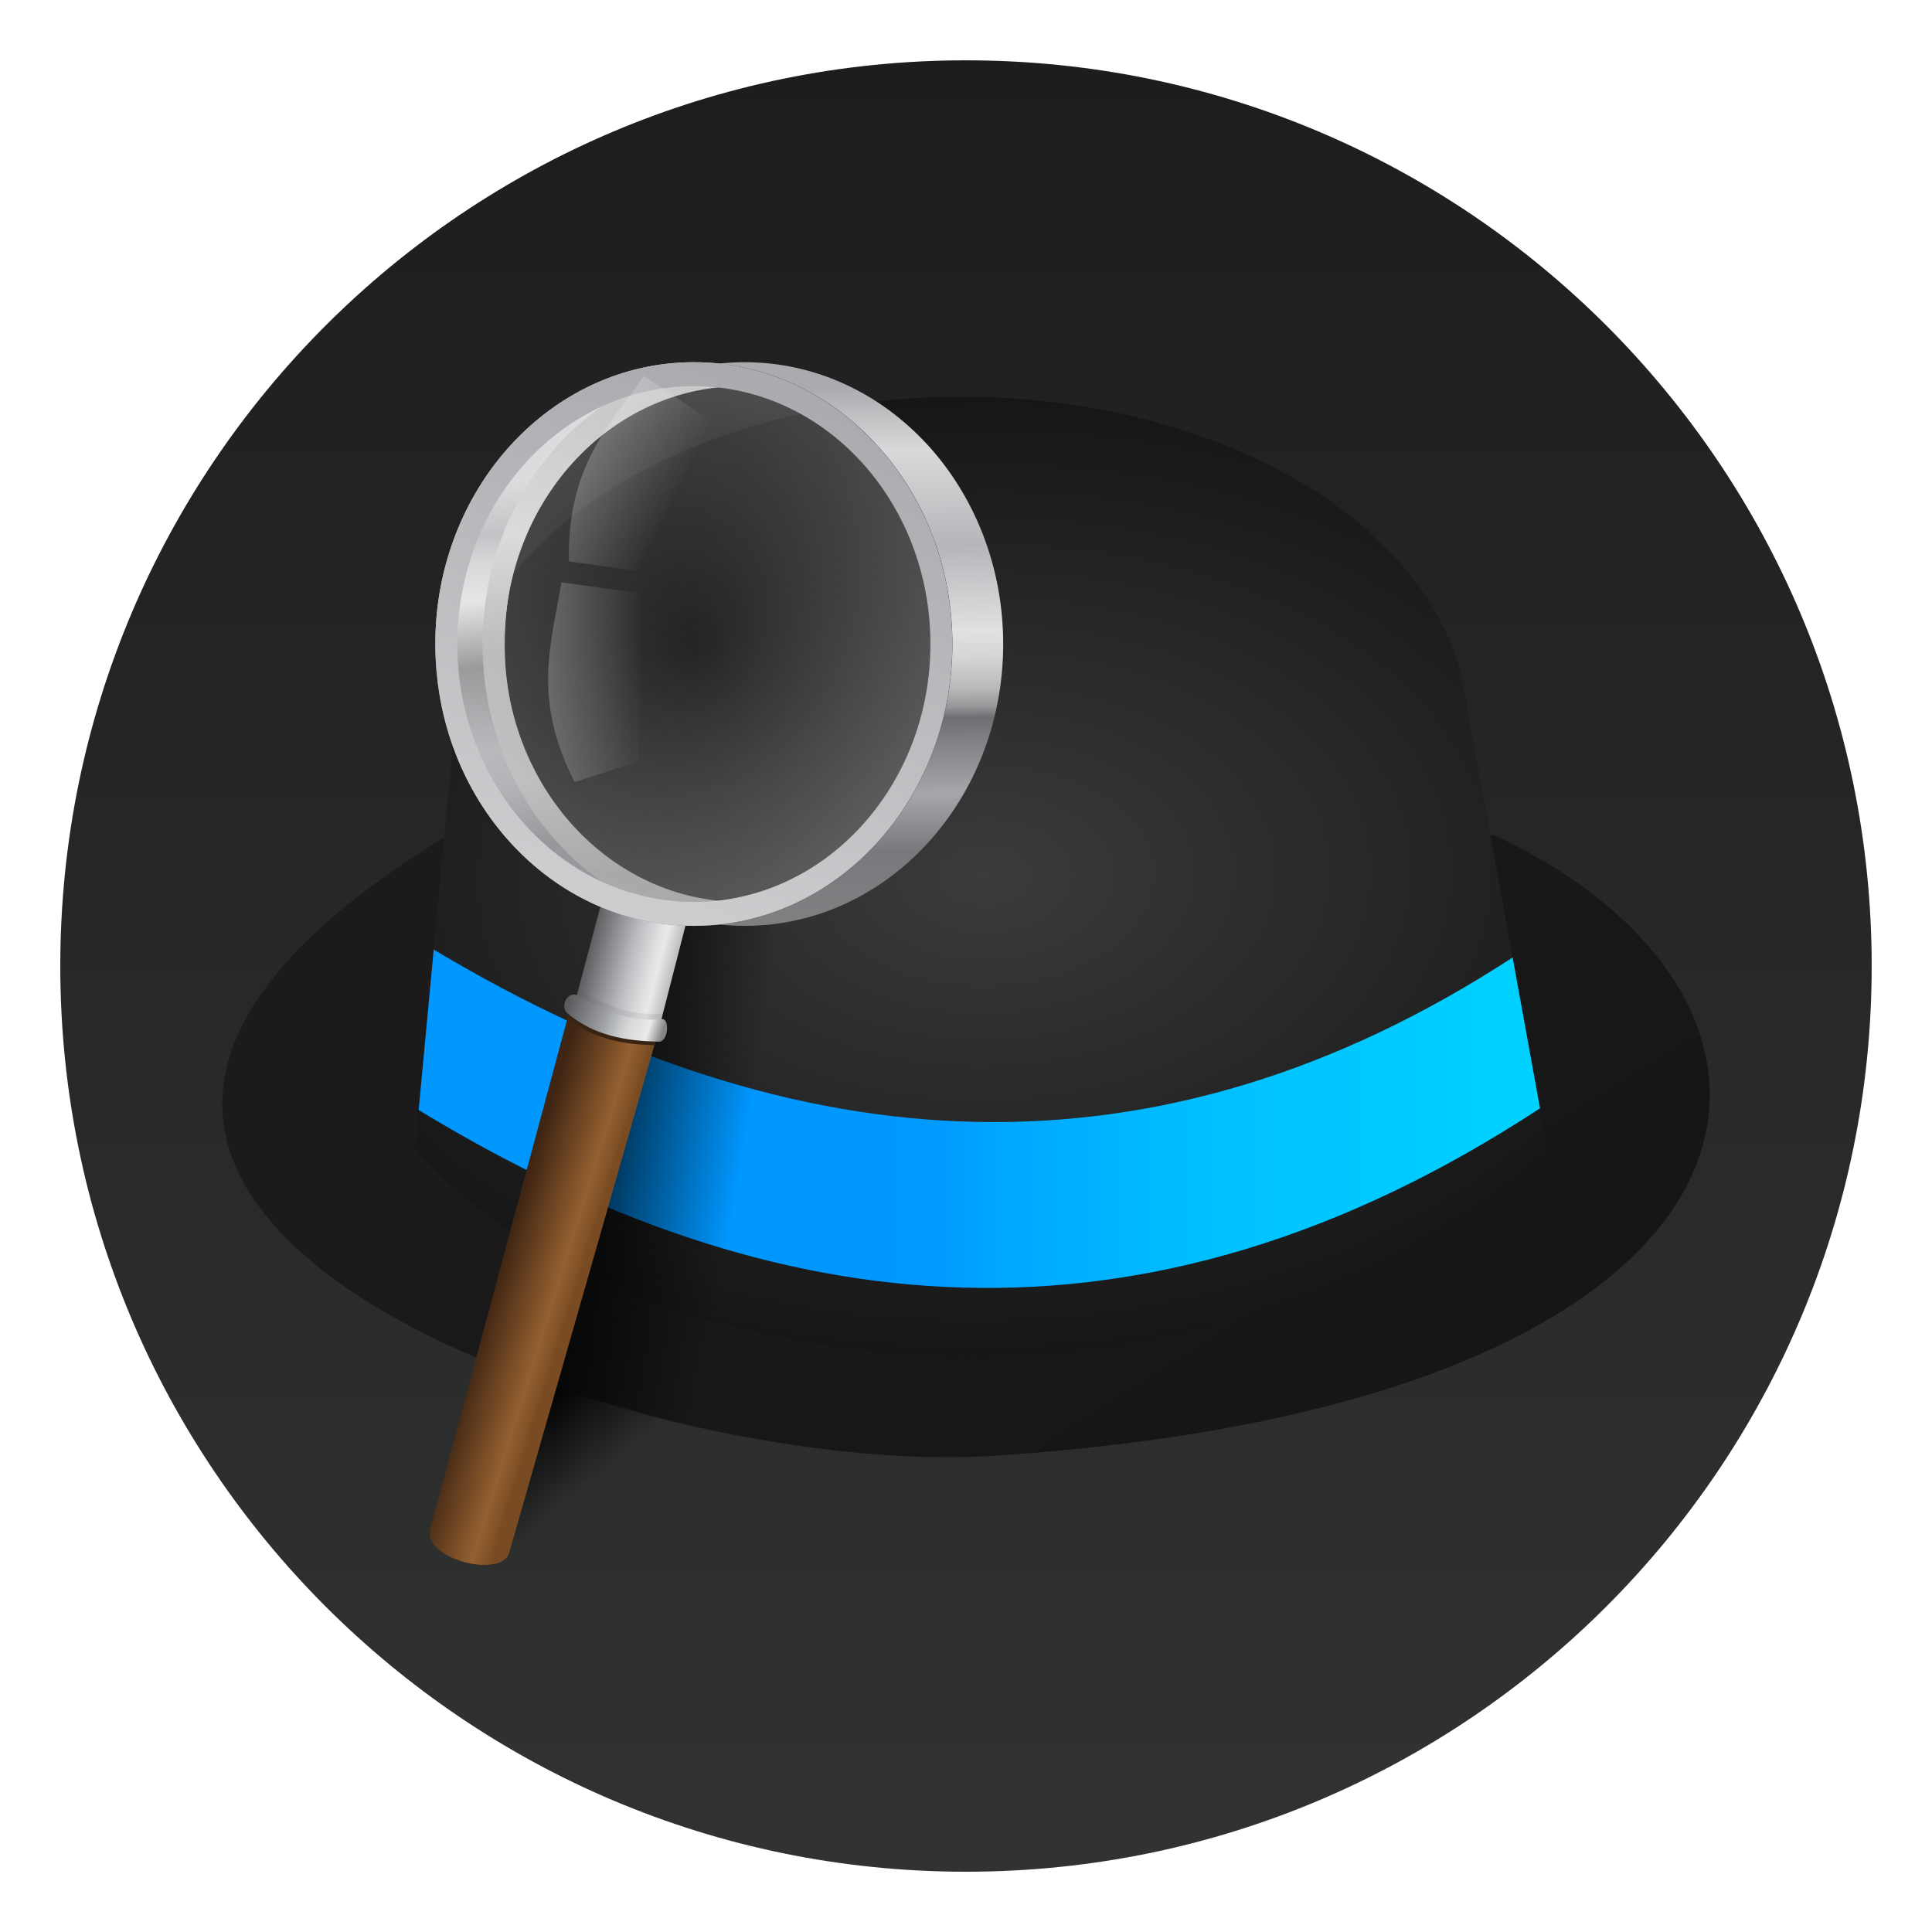
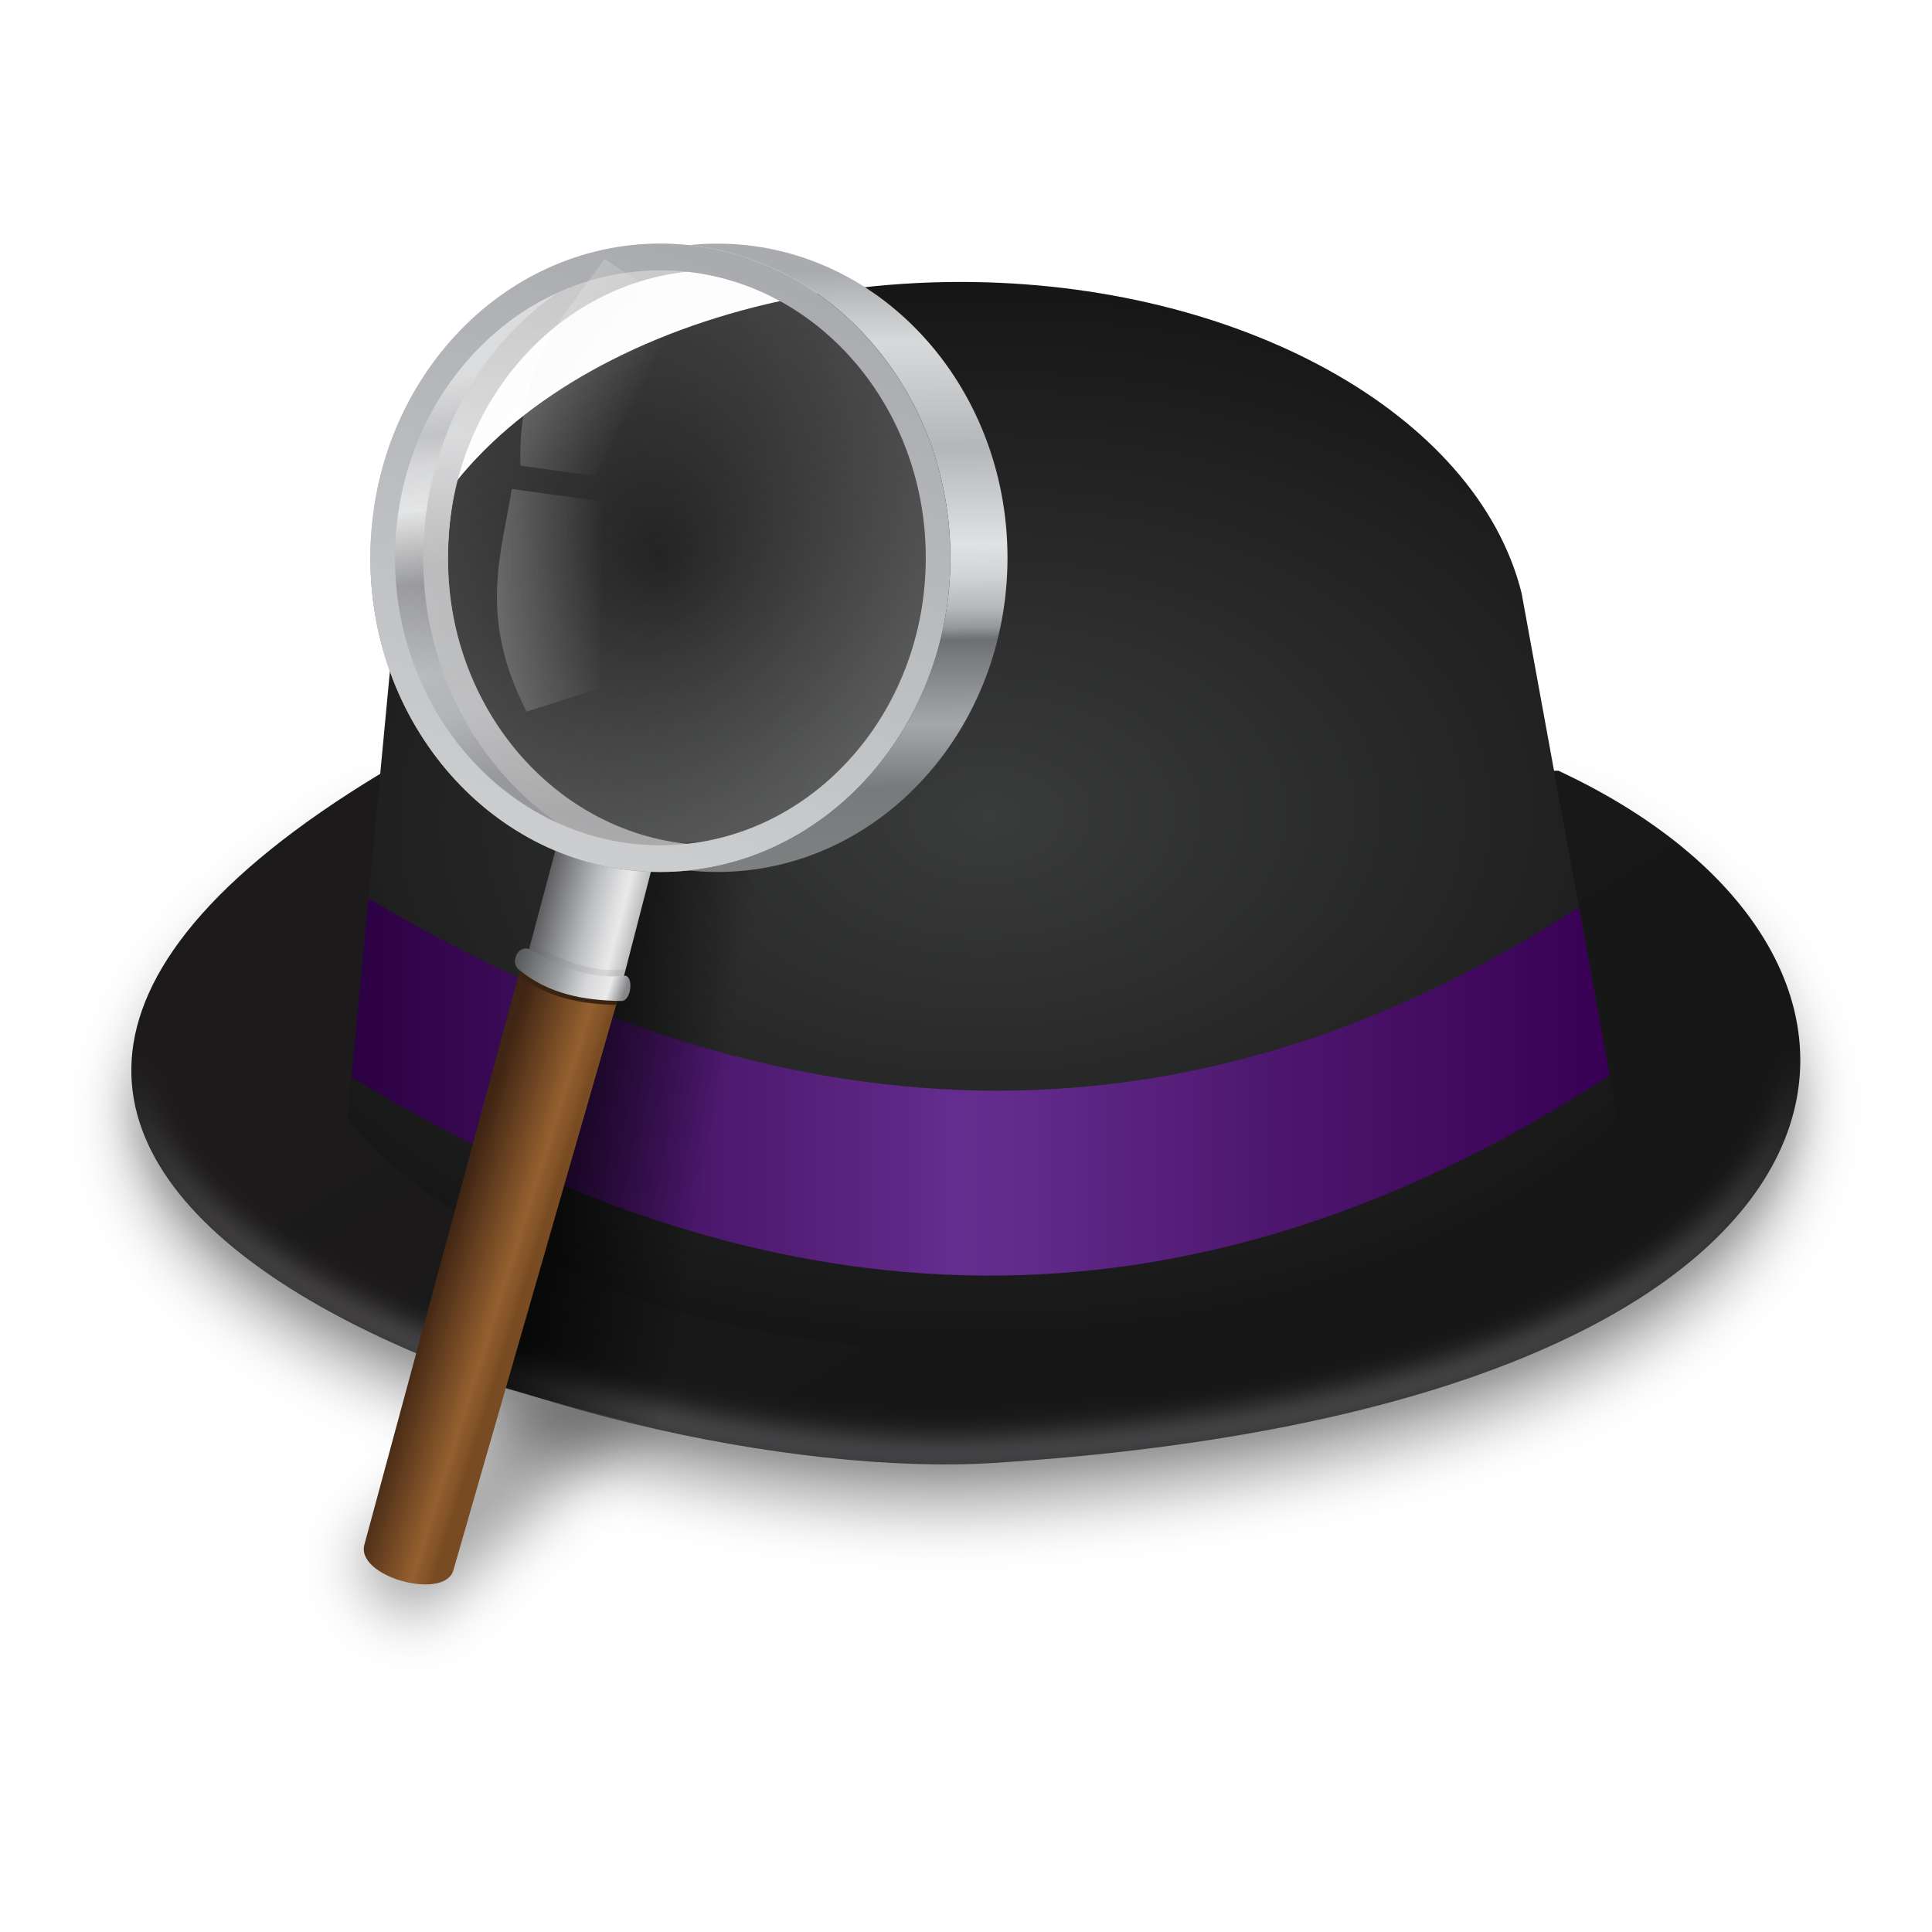
<svg xmlns="http://www.w3.org/2000/svg" xmlns:xlink="http://www.w3.org/1999/xlink" width="64" height="64" version="1.1" viewBox="0 0 16.933 16.933">
  <defs>
-     <linearGradient id="b-5" x1="9.26" x2="9.26" y1="-.262" y2="15.612" gradientTransform="matrix(1 0 0 1 -1.7482 .92395)" gradientUnits="userSpaceOnUse">
-       <stop stop-color="#1c1d1d" offset="0" />
-       <stop stop-color="#313232" offset="1" />
+     <linearGradient id="a-2">
+       <stop stop-color="#f5f5f5" offset="0" />
+       <stop stop-color="#f5f5f5" stop-opacity="0" offset="1" />
    </linearGradient>
-     <linearGradient id="linearGradient1114" x1="735.56" x2="753.73" y1="292.71" y2="313.59" gradientTransform="matrix(.031319 0 0 .031319 -19.319 3.247)" gradientUnits="userSpaceOnUse" xlink:href="#linearGradient1122" />
-     <linearGradient id="linearGradient1122">
+     <filter id="r" x="-.141" y="-.147" width="1.282" height="1.295" color-interpolation-filters="sRGB">
+       <feGaussianBlur stdDeviation="0.855" />
+     </filter>
+     <filter id="s" x="-.043" y="-.102" width="1.085" height="1.204" color-interpolation-filters="sRGB">
+       <feGaussianBlur stdDeviation="7.39" />
+     </filter>
+     <linearGradient id="k" x1="-243.09" x2="-142.77" y1="169.1" y2="329.44" gradientTransform="matrix(.11531 0 0 .11457 56.525 7.7287)" gradientUnits="userSpaceOnUse">
+       <stop stop-color="#1c1a1a" offset="0" />
+       <stop stop-color="#161616" offset="1" />
+     </linearGradient>
+     <filter id="t" x="-.023" y="-.09" width="1.045" height="1.181" color-interpolation-filters="sRGB">
+       <feGaussianBlur stdDeviation="3.908" />
+     </filter>
+     <radialGradient id="d" cx="595.34" cy="157.46" r="158.46" gradientTransform="matrix(1.2984 -.024209 .015795 .84707 -957.55 -289.28)" gradientUnits="userSpaceOnUse">
+       <stop stop-color="#3a3b3b" offset="0" />
+       <stop stop-color="#161616" offset="1" />
+     </radialGradient>
+     <linearGradient id="j" x1="469.31" x2="783.11" y1="221.35" y2="221.35" gradientTransform="translate(-809.9,-323.66)" gradientUnits="userSpaceOnUse">
+       <stop stop-color="#2c0043" offset="0" />
+       <stop stop-color="#511c74" offset=".327" />
+       <stop stop-color="#5c2582" offset=".418" />
+       <stop stop-color="#642c8e" offset=".475" />
+       <stop stop-color="#632b8c" offset=".52" />
+       <stop stop-color="#4f1870" offset=".719" />
+       <stop stop-color="#380054" offset="1" />
+     </linearGradient>
+     <linearGradient id="m" x1="737.74" x2="793.11" y1="222.01" y2="231.5" gradientTransform="matrix(.11531 0 0 .11457 -66.788 10.805)" gradientUnits="userSpaceOnUse">
      <stop offset="0" />
      <stop stop-opacity="0" offset="1" />
    </linearGradient>
-     <linearGradient id="linearGradient841" x1="-243.09" x2="-142.77" y1="169.1" y2="329.44" gradientTransform="matrix(.031319 0 0 .031319 14.174 2.4062)" gradientUnits="userSpaceOnUse">
-       <stop stop-color="#1c1a1a" offset="0" />
-       <stop stop-color="#161616" offset="1" />
-     </linearGradient>
-     <radialGradient id="radialGradient866" cx="595.34" cy="157.46" r="158.46" gradientTransform="matrix(.040664 -.0007582 .00049468 .026529 -16.608 4.0826)" gradientUnits="userSpaceOnUse">
-       <stop stop-color="#3a3b3b" offset="0" />
-       <stop stop-color="#161616" offset="1" />
-     </radialGradient>
-     <linearGradient id="linearGradient882" x1="469.31" x2="783.11" y1="221.35" y2="221.35" gradientTransform="matrix(.031319 0 0 .031319 -11.984 3.0058)" gradientUnits="userSpaceOnUse">
-       <stop stop-color="#0098ff" offset="0" />
-       <stop stop-color="#0097ff" offset=".327" />
-       <stop stop-color="#0098ff" offset=".418" />
-       <stop stop-color="#009cff" offset=".475" />
-       <stop stop-color="#00a8ff" offset=".52" />
-       <stop stop-color="#00c1ff" offset=".719" />
-       <stop stop-color="#00d2ff" offset="1" />
-     </linearGradient>
-     <linearGradient id="linearGradient1124" x1="737.74" x2="793.11" y1="222.01" y2="231.5" gradientTransform="matrix(.031319 0 0 .031319 -19.319 3.247)" gradientUnits="userSpaceOnUse" xlink:href="#linearGradient1122" />
-     <linearGradient id="linearGradient825" x1="122.15" x2="143.37" y1="269.03" y2="275.62" gradientTransform="matrix(.031319 0 0 .031319 -.40408 2.8187)" gradientUnits="userSpaceOnUse">
+     <linearGradient id="l" x1="122.15" x2="143.37" y1="269.03" y2="275.62" gradientTransform="matrix(.11531 0 0 .11457 2.851 9.2379)" gradientUnits="userSpaceOnUse">
      <stop stop-color="#3f2513" offset="0" />
      <stop stop-color="#95602f" offset=".769" />
      <stop stop-color="#8a582b" offset=".847" />
      <stop stop-color="#835327" offset=".93" />
      <stop stop-color="#784b22" offset="1" />
    </linearGradient>
-     <linearGradient id="linearGradient908" x1="148.26" x2="172.83" y1="179.26" y2="185.6" gradientTransform="matrix(.031319 0 0 .031319 -.46947 2.8947)" gradientUnits="userSpaceOnUse">
+     <linearGradient id="i" x1="148.26" x2="172.83" y1="179.26" y2="185.6" gradientTransform="matrix(.11531 0 0 .11457 2.6102 9.5159)" gradientUnits="userSpaceOnUse">
      <stop stop-color="#5a5a5d" offset="0" />
      <stop stop-color="#bbbdc0" offset=".5" />
      <stop stop-color="#e0e0e1" offset=".73" />
      <stop stop-color="#e9e9ea" offset=".812" />
      <stop stop-color="#b9babb" offset="1" />
    </linearGradient>
-     <linearGradient id="linearGradient922" x1="141.36" x2="167.9" y1="194.37" y2="203.04" gradientTransform="matrix(.031319 0 0 .031319 -.40408 2.8187)" gradientUnits="userSpaceOnUse">
+     <linearGradient id="h" x1="141.36" x2="167.9" y1="194.37" y2="203.04" gradientTransform="matrix(.030508 0 0 .030313 18.7 2.4491)" gradientUnits="userSpaceOnUse">
      <stop stop-color="#5a5b5d" offset="0" />
      <stop stop-color="#9d9fa2" offset=".4" />
      <stop stop-color="#babdbf" offset=".528" />
      <stop stop-color="#d7d7d9" offset=".651" />
      <stop stop-color="#eaeaeb" offset=".855" />
      <stop stop-color="#858688" offset="1" />
    </linearGradient>
-     <linearGradient id="linearGradient1028" x1="379.28" x2="380.7" y1="13.331" y2="159.4" gradientTransform="matrix(.031319 0 0 .031319 -4.6711 3.0971)" gradientUnits="userSpaceOnUse">
+     <linearGradient id="p" x1="379.28" x2="380.7" y1="13.331" y2="159.4" gradientUnits="userSpaceOnUse">
      <stop stop-color="#a9abae" offset="0" />
      <stop stop-color="#d8d9da" offset=".122" />
      <stop stop-color="#b4b6b9" offset=".306" />
      <stop stop-color="#e0e1e2" offset=".47" />
      <stop stop-color="#d4d5d6" offset=".521" />
      <stop stop-color="#b8b9bb" offset=".58" />
      <stop stop-color="#969799" offset=".615" />
      <stop stop-color="#6d6e71" offset=".636" />
      <stop stop-color="#797a7d" offset=".663" />
      <stop stop-color="#a5a7aa" offset=".781" />
      <stop stop-color="#78797c" offset=".89" />
      <stop stop-color="#7e7f81" offset="1" />
    </linearGradient>
-     <linearGradient id="linearGradient981" x1="277.8" x2="287.12" y1="41.203" y2="142.25" gradientTransform="matrix(.031319 0 0 .031319 -4.7762 3.0271)" gradientUnits="userSpaceOnUse">
+     <linearGradient id="f" x1="277.8" x2="287.12" y1="41.203" y2="142.25" gradientTransform="translate(-3.3554,-2.2368)" gradientUnits="userSpaceOnUse">
      <stop stop-color="#d5d6d7" offset="0" />
      <stop stop-color="#b6b7ba" offset=".142" />
      <stop stop-color="#cfd0d2" offset=".212" />
      <stop stop-color="#e0e1e2" offset=".32" />
      <stop stop-color="#848587" offset=".503" />
      <stop stop-color="#a9abae" offset=".729" />
      <stop stop-color="#a2a4a7" offset=".839" />
      <stop stop-color="#808184" offset="1" />
    </linearGradient>
-     <linearGradient id="linearGradient1005-1" x1="312.75" x2="313.38" y1="149.48" y2="20.282" gradientTransform="matrix(.031319 0 0 .031319 -4.6711 3.0971)" gradientUnits="userSpaceOnUse">
+     <linearGradient id="q" x1="312.75" x2="313.38" y1="149.48" y2="20.282" gradientUnits="userSpaceOnUse">
      <stop stop-color="#979799" offset="0" />
      <stop stop-color="#b2b3b5" offset=".196" />
      <stop stop-color="#b0b0b2" offset=".481" />
      <stop stop-color="#d4d5d6" offset=".73" />
      <stop stop-color="#bfbfc0" offset="1" />
    </linearGradient>
-     <linearGradient id="linearGradient964" x1="326.27" x2="277.42" y1="11.746" y2="152.32" gradientTransform="matrix(.031319 0 0 .031319 -4.6711 3.0971)" gradientUnits="userSpaceOnUse">
+     <linearGradient id="g" x1="326.27" x2="277.42" y1="11.746" y2="152.32" gradientUnits="userSpaceOnUse">
      <stop stop-color="#a9abae" offset="0" />
      <stop stop-color="#cccdcf" offset="1" />
    </linearGradient>
-     <radialGradient id="radialGradient1065" cx="312.85" cy="85.576" r="72.339" gradientTransform="matrix(.031319 0 0 .034144 -4.6711 2.8553)" gradientUnits="userSpaceOnUse">
+     <radialGradient id="e" cx="312.85" cy="85.576" r="72.339" gradientTransform="matrix(1,0,0,1.0902,0,-7.7206)" gradientUnits="userSpaceOnUse">
      <stop stop-color="#fff" stop-opacity="0" offset="0" />
      <stop stop-color="#f5f5f5" stop-opacity=".221" offset="1" />
    </radialGradient>
-     <linearGradient id="linearGradient1075" x1="82.276" x2="109.67" y1="95.738" y2="95.738" gradientTransform="matrix(.031319 0 0 .031319 1.2578 3.1136)" gradientUnits="userSpaceOnUse" xlink:href="#a-2" />
-     <linearGradient id="a-2">
-       <stop stop-color="#f5f5f5" offset="0" />
-       <stop stop-color="#f5f5f5" stop-opacity="0" offset="1" />
-     </linearGradient>
-     <linearGradient id="linearGradient1079" x1="82.276" x2="109.67" y1="95.738" y2="95.738" gradientTransform="matrix(.028194 .013636 -.013636 .028194 3.1766 .33702)" gradientUnits="userSpaceOnUse" xlink:href="#a-2" />
+     <linearGradient id="o" x1="82.276" x2="109.67" y1="95.738" y2="95.738" gradientTransform="translate(189.31 .52733)" gradientUnits="userSpaceOnUse" xlink:href="#a-2" />
+     <linearGradient id="n" x1="82.276" x2="109.67" y1="95.738" y2="95.738" gradientTransform="rotate(25.811,317.6,502.73)" gradientUnits="userSpaceOnUse" xlink:href="#a-2" />
  </defs>
-   <g transform="translate(.95439 -.13229)">
-     <circle cx="7.512" cy="8.599" r="7.938" fill="url(#b-5)" stroke-width=".963" style="paint-order:stroke markers fill" />
-     <path d="m3.477 13.337 1.074-1.285" fill="none" stroke="url(#linearGradient1114)" stroke-linecap="round" stroke-width="1.096" />
-     <g stroke-width=".031">
-       <path d="m2.939 7.474 9.202-0.023c3.199 1.5 2.717 4.988-4.414 5.442-3.093 0.197-10.135-2.165-4.788-5.419z" fill="url(#linearGradient841)" />
-       <path d="m7.471 3.609c-2.427 0.001-4.403 1.28-4.439 2.872l-0.35 3.726c2.065 2.276 7.123 2.524 9.926 0l-0.753-4.152c-0.35-1.41-2.206-2.445-4.383-2.446z" fill="url(#radialGradient866)" />
-       <path d="m2.847 8.455-0.132 1.406c3.104 1.89 6.348 2.266 9.828-0.015l-0.24-1.322c-3.111 2.027-6.268 1.839-9.456-0.069z" fill="url(#linearGradient882)" />
-       <path d="m4.662 8.061 1.387-0.099-0.941 4.657c-0.663-0.151-1.044-0.274-1.503-0.405z" fill="url(#linearGradient1124)" />
-       <path d="m2.816 13.531c-0.078 0.256 0.619 0.446 0.693 0.21l1.287-4.5-0.758-0.254z" fill="url(#linearGradient825)" />
-       <path d="m4.092 8.889 0.215-0.809 0.759 0.117-0.231 0.899-0.435 0.053z" fill="url(#linearGradient908)" />
-       <path d="m4.114 8.806-0.022 0.083 0.308 0.259 0.435-0.053 0.021-0.081c-0.272 0.028-0.51-0.073-0.739-0.207-0.001-6.086e-4 -0.002-8.202e-4 -0.003-0.001z" fill="#5a5b5d" fill-opacity=".122" />
-       <path d="m4.038 8.987-0.019 0.071c0.224 0.18 0.487 0.228 0.762 0.235l0.015-0.052z" fill="#392412" />
-       <path d="m4.107 8.857c-0.086-0.046-0.162 0.102-0.083 0.161 0.232 0.191 0.506 0.238 0.793 0.244 0.082 0.009 0.103-0.197 0.033-0.198-0.274 0.029-0.513-0.072-0.743-0.206z" fill="url(#linearGradient922)" />
-       <path d="m5.573 3.307c-0.075-8e-7 -0.15 0.004-0.223 0.012 1.147 0.122 2.043 1.176 2.043 2.458 1.22e-5 1.282-0.896 2.336-2.043 2.458 0.073 0.008 0.148 0.012 0.223 0.012 1.251-1.98e-5 2.265-1.106 2.265-2.47 1.32e-5 -1.364-1.014-2.47-2.265-2.47z" fill="url(#linearGradient1028)" />
-       <path d="m5.127 3.307c-1.251-1.61e-5 -2.266 1.106-2.266 2.47-1.32e-5 1.364 1.014 2.47 2.266 2.47 0.103-1.9e-6 0.204-0.008 0.304-0.022-1.108-0.162-1.962-1.196-1.962-2.448-1.25e-5 -1.252 0.854-2.286 1.962-2.448-0.099-0.015-0.201-0.022-0.304-0.022z" fill="url(#linearGradient981)" />
-       <path d="m5.54 8.037c-1.145 2.01e-5 -2.073-1.012-2.073-2.26 9.5e-6 -1.248 0.928-2.26 2.073-2.26l-0.371-0.177c-1.075 0.193-1.894 1.211-1.894 2.437-1.19e-5 1.24 0.837 2.266 1.929 2.443" fill="url(#linearGradient1005-1)" />
-       <path d="m5.127 3.307a2.266 2.47 0 0 0-2.266 2.47 2.266 2.47 0 0 0 2.266 2.47 2.266 2.47 0 0 0 2.265-2.47 2.266 2.47 0 0 0-2.265-2.47zm0 0.21a2.073 2.26 0 0 1 2.073 2.26 2.073 2.26 0 0 1-2.073 2.26 2.073 2.26 0 0 1-2.073-2.26 2.073 2.26 0 0 1 2.073-2.26z" fill="url(#linearGradient964)" />
-       <path d="m5.127 3.307a2.266 2.47 0 0 1 0.158 0.006c-0.052-0.004-0.105-0.006-0.158-0.006zm0 0c-0.474-6.1e-6 -0.914 0.159-1.278 0.43a2.266 2.47 0 0 1 1.278-0.43zm0.161 0.006a2.266 2.47 0 0 1 0.219 0.029c-0.072-0.013-0.145-0.023-0.219-0.029zm0.229 0.031a2.266 2.47 0 0 1 0.215 0.053c-0.07-0.021-0.142-0.039-0.215-0.053zm0.217 0.053a2.266 2.47 0 0 1 0.213 0.077c-0.069-0.029-0.141-0.055-0.213-0.077zm0.215 0.078a2.266 2.47 0 0 1 0.202 0.099c-0.066-0.036-0.133-0.069-0.202-0.099zm-0.822 0.042a2.073 2.26 0 0 0-2.073 2.26 2.073 2.26 0 0 0 2.073 2.26 2.073 2.26 0 0 0 2.073-2.26 2.073 2.26 0 0 0-2.073-2.26zm1.031 0.061a2.266 2.47 0 0 1 0.186 0.116c-0.06-0.042-0.122-0.081-0.186-0.116zm0.199 0.125a2.266 2.47 0 0 1 0.168 0.131c-0.054-0.046-0.11-0.09-0.168-0.131zm-2.513 0.038c-0.06 0.045-0.117 0.092-0.172 0.143a2.266 2.47 0 0 1 0.172-0.143zm2.699 0.108a2.266 2.47 0 0 1 0.152 0.146c-0.049-0.051-0.099-0.1-0.152-0.146zm-2.883 0.046c-0.053 0.049-0.103 0.1-0.151 0.154a2.266 2.47 0 0 1 0.151-0.154zm3.052 0.117a2.266 2.47 0 0 1 0.141 0.164c-0.045-0.057-0.091-0.112-0.141-0.164zm-3.219 0.055c-0.047 0.053-0.091 0.108-0.134 0.166a2.266 2.47 0 0 1 0.134-0.166zm3.371 0.124a2.266 2.47 0 0 1 0.131 0.188c-0.041-0.065-0.085-0.128-0.131-0.188zm-3.518 0.061c-0.043 0.059-0.083 0.12-0.12 0.183a2.266 2.47 0 0 1 0.12-0.183zm3.652 0.131a2.266 2.47 0 0 1 0.395 1.393c5e-6 -0.517-0.146-0.997-0.395-1.393zm0.395 1.393a2.266 2.47 0 0 1-0.005 0.159c0.003-0.053 0.005-0.106 0.005-0.159zm-4.176-1.327c-0.039 0.066-0.075 0.134-0.107 0.204a2.266 2.47 0 0 1 0.107-0.204zm-0.11 0.21c-0.034 0.072-0.064 0.146-0.091 0.221a2.266 2.47 0 0 1 0.091-0.221zm-0.092 0.224c-0.027 0.076-0.051 0.153-0.071 0.232a2.266 2.47 0 0 1 0.071-0.232zm-0.071 0.234c-0.019 0.076-0.035 0.153-0.048 0.232a2.266 2.47 0 0 1 0.048-0.232zm-0.05 0.246c-0.011 0.074-0.02 0.149-0.025 0.225a2.266 2.47 0 0 1 0.025-0.225zm-0.027 0.254c-0.003 0.053-0.005 0.106-0.005 0.159a2.266 2.47 0 0 1 0.005-0.159zm-0.005 0.159c-5.1e-6 0.517 0.146 0.996 0.395 1.393a2.266 2.47 0 0 1-0.395-1.393zm4.524 0.188a2.266 2.47 0 0 1-0.025 0.226c0.012-0.074 0.02-0.15 0.025-0.226zm-0.027 0.238a2.266 2.47 0 0 1-0.048 0.232c0.019-0.076 0.035-0.153 0.048-0.232zm-0.049 0.237a2.266 2.47 0 0 1-0.071 0.231c0.027-0.075 0.05-0.152 0.071-0.231zm-0.071 0.232a2.266 2.47 0 0 1-0.091 0.222c0.034-0.072 0.064-0.146 0.091-0.222zm-0.094 0.228a2.266 2.47 0 0 1-0.107 0.203c0.038-0.066 0.074-0.133 0.107-0.203zm-0.115 0.218a2.266 2.47 0 0 1-0.121 0.184c0.043-0.059 0.083-0.12 0.121-0.184zm-3.769 0.057c0.041 0.065 0.084 0.127 0.131 0.187a2.266 2.47 0 0 1-0.131-0.187zm3.635 0.144a2.266 2.47 0 0 1-0.134 0.167c0.047-0.053 0.092-0.109 0.134-0.167zm-3.494 0.057c0.045 0.057 0.091 0.112 0.14 0.164a2.266 2.47 0 0 1-0.14-0.164zm3.344 0.128a2.266 2.47 0 0 1-0.151 0.153c0.052-0.049 0.103-0.1 0.151-0.153zm-3.186 0.054c0.049 0.051 0.099 0.1 0.152 0.146a2.266 2.47 0 0 1-0.152-0.146zm3.022 0.111a2.266 2.47 0 0 1-0.173 0.143c0.06-0.045 0.118-0.093 0.173-0.143zm-2.853 0.049c0.054 0.046 0.11 0.09 0.168 0.131a2.266 2.47 0 0 1-0.168-0.131zm2.677 0.097a2.266 2.47 0 0 1-1.278 0.431c0.474-8e-6 0.914-0.159 1.278-0.431zm-1.278 0.431a2.266 2.47 0 0 1-0.158-0.006c0.052 0.004 0.105 0.006 0.158 0.006zm-1.217-0.387c0.06 0.042 0.122 0.081 0.186 0.116a2.266 2.47 0 0 1-0.186-0.116zm0.193 0.12c0.065 0.036 0.133 0.069 0.202 0.098a2.266 2.47 0 0 1-0.202-0.098zm0.204 0.1c0.069 0.029 0.14 0.055 0.213 0.077a2.266 2.47 0 0 1-0.213-0.077zm0.215 0.078c0.07 0.021 0.142 0.039 0.215 0.052a2.266 2.47 0 0 1-0.215-0.052zm0.225 0.055c0.072 0.013 0.145 0.023 0.219 0.029a2.266 2.47 0 0 1-0.219-0.029z" fill="url(#radialGradient1065)" />
-       <path d="m4.644 6.805-0.562 0.182c-0.377-0.737-0.202-1.224-0.116-1.751l0.71 0.099z" fill="url(#linearGradient1075)" opacity=".252" />
-       <path d="m4.617 5.134-0.585-0.081c-0.018-0.828 0.351-1.189 0.658-1.626l0.596 0.398z" fill="url(#linearGradient1079)" opacity=".252" />
+   <g transform="matrix(1.1518 0 0 1.1518 -21.956 -1.2302)">
+     <g transform="matrix(.26458 0 0 .26458 17.945 .0049956)">
+       <path d="m14.708 48.425c-0.733 0.651 1.093 2.579 1.776 1.984l12.625-11.578-1.897-2.246z" filter="url(#r)" opacity=".35" />
+       <path transform="matrix(.11531 0 0 .11457 56.525 7.7287)" d="m-358.71 173.18 293.83-0.746c102.14 47.878 86.752 159.26-140.95 173.76-98.749 6.288-323.62-69.121-152.88-173.02z" filter="url(#s)" opacity=".35" />
+       <path d="m15.163 26.27 33.881-0.085c11.777 5.485 10.003 18.247-16.253 19.908-11.387 0.72-37.316-7.919-17.628-19.823z" fill="url(#k)" />
+       <path transform="matrix(.11531 0 0 .11457 56.525 7.7287)" d="m-4.606 231.46c-1.875 44.747-61.671 90.025-201.22 98.912-72.166 4.596-211.68-34.443-214.93-96.344-3.457 64.486 141.04 105.52 214.93 100.82 144.21-9.183 203.26-57.226 201.22-103.39z" fill="#7b797d" filter="url(#t)" />
+     </g>
+     <g transform="matrix(.030508 0 0 .030313 32.128 12.441)" stroke-width="2.595">
+       <path d="m-188.7-304.41c-77.491 0.032-140.6 40.86-141.75 91.699l-11.18 118.97c65.929 72.67 227.44 80.599 316.93 0l-24.056-132.58c-11.191-45.009-70.438-78.069-139.94-78.088z" fill="url(#d)" />
+       <path d="m-336.37-149.66-4.219 44.891c99.119 60.343 202.7 72.362 313.8-0.488l-7.656-42.201c-99.334 64.723-200.13 58.723-301.93-2.201z" fill="url(#j)" />
+     </g>
+     <g transform="matrix(.26458 0 0 .26458 17.945 .0049956)">
+       <path d="m21.502 28.417 5.108-0.362-3.466 17.037c-2.443-0.553-3.845-1.002-5.533-1.48z" fill="url(#m)" />
+       <path d="m14.708 48.425c-0.286 0.937 2.277 1.631 2.55 0.768l4.739-16.461-2.79-0.928z" fill="url(#l)" />
+       <path d="m19.404 31.444 0.791-2.96 2.795 0.427-0.85 3.288-1.601 0.194z" fill="url(#i)" />
+     </g>
+     <g stroke-width=".265">
+       <path d="m23.101 8.244-0.021 0.08 0.3 0.251 0.424-0.051 0.02-0.079c-0.265 0.027-0.497-0.071-0.72-0.2-0.001-5.821e-4 -0.002-7.938e-4 -0.003-0.001z" fill="#5a5b5d" fill-opacity=".122" />
+       <path d="m23.027 8.42-0.018 0.068c0.218 0.174 0.474 0.22 0.742 0.227l0.014-0.05z" fill="#392412" />
+       <path d="m23.094 8.293c-0.084-0.044-0.158 0.099-0.08 0.156 0.226 0.185 0.493 0.231 0.772 0.236 0.08 0.008 0.1-0.19 0.032-0.192-0.267 0.028-0.5-0.07-0.724-0.2z" fill="url(#h)" />
+     </g>
+     <g transform="matrix(.030508 0 0 .030313 14.543 2.7185)" stroke-width="2.595">
+       <path d="m327.09 6.711c-2.405-3.08e-5 -4.782 0.131-7.127 0.381 36.614 3.896 65.227 37.545 65.227 78.484 3.9e-4 40.939-28.613 74.589-65.227 78.484 2.345 0.25 4.722 0.381 7.127 0.381 39.952-6.6e-4 72.338-35.31 72.338-78.865 4.2e-4 -43.555-32.386-78.865-72.338-78.865z" fill="url(#p)" />
+       <path d="m312.85 6.711c-39.952-5.148e-4 -72.34 35.309-72.34 78.865-4.2e-4 43.556 32.388 78.866 72.34 78.865 3.288-6e-5 6.524-0.244 9.695-0.707-35.367-5.165-62.645-38.187-62.645-78.158-3.9e-4 -39.971 27.276-72.99 62.643-78.156-3.171-0.463-6.406-0.709-9.693-0.709z" fill="url(#f)" />
+       <path d="m326.03 157.73c-36.554 6.4e-4 -66.187-32.305-66.188-72.156 3.1e-4 -39.851 29.634-72.157 66.188-72.156l-11.862-5.654c-34.309 6.17-60.478 38.658-60.478 77.81-3.8e-4 39.576 26.738 72.343 61.595 78.001" fill="url(#q)" />
+       <path d="m312.85 6.711a72.339 78.864 0 0 0-72.34 78.865 72.339 78.864 0 0 0 72.34 78.865 72.339 78.864 0 0 0 72.338-78.865 72.339 78.864 0 0 0-72.338-78.865zm0 6.709a66.186 72.157 0 0 1 66.186 72.156 66.186 72.157 0 0 1-66.186 72.156 66.186 72.157 0 0 1-66.188-72.156 66.186 72.157 0 0 1 66.188-72.156z" fill="url(#g)" />
+       <path d="m312.85 6.711a72.339 78.864 0 0 1 5.043 0.195c-1.666-0.125-3.347-0.195-5.043-0.195zm0 0c-15.134-1.941e-4 -29.177 5.074-40.791 13.736a72.339 78.864 0 0 1 40.791-13.736zm5.152 0.201a72.339 78.864 0 0 1 7.006 0.93c-2.302-0.425-4.635-0.748-7.006-0.93zm7.312 0.988a72.339 78.864 0 0 1 6.859 1.68c-2.245-0.677-4.532-1.239-6.859-1.68zm6.916 1.697a72.339 78.864 0 0 1 6.807 2.463c-2.218-0.94-4.489-1.762-6.807-2.463zm6.861 2.486a72.339 78.864 0 0 1 6.459 3.152c-2.097-1.161-4.25-2.214-6.459-3.152zm-26.242 1.336a66.186 72.157 0 0 0-66.188 72.156 66.186 72.157 0 0 0 66.188 72.156 66.186 72.157 0 0 0 66.186-72.156 66.186 72.157 0 0 0-66.186-72.156zm32.93 1.943a72.339 78.864 0 0 1 5.939 3.715c-1.92-1.337-3.901-2.576-5.939-3.715zm6.35 4.002a72.339 78.864 0 0 1 5.369 4.186c-1.729-1.481-3.519-2.878-5.369-4.186zm-80.234 1.209c-1.901 1.426-3.736 2.948-5.5 4.561a72.339 78.864 0 0 1 5.5-4.561zm86.166 3.459a72.339 78.864 0 0 1 4.859 4.654c-1.556-1.628-3.175-3.182-4.859-4.654zm-92.055 1.469c-1.677 1.556-3.288 3.191-4.828 4.904a72.339 78.864 0 0 1 4.828-4.904zm97.447 3.74a72.339 78.864 0 0 1 4.486 5.248c-1.423-1.822-2.919-3.574-4.486-5.248zm-102.79 1.746c-1.492 1.694-2.916 3.457-4.266 5.291a72.339 78.864 0 0 1 4.266-5.291zm107.63 3.953a72.339 78.864 0 0 1 4.188 6.008c-1.31-2.076-2.706-4.082-4.188-6.008zm-112.34 1.959c-1.358 1.884-2.639 3.835-3.838 5.852a72.339 78.864 0 0 1 3.838-5.852zm116.62 4.191a72.339 78.864 0 0 1 12.607 44.484c1.6e-4 -16.505-4.657-31.82-12.607-44.484zm12.607 44.484a72.339 78.864 0 0 1-0.166 5.092c0.099-1.685 0.166-3.38 0.166-5.092zm-133.33-42.383c-1.235 2.107-2.38 4.282-3.43 6.519a72.339 78.864 0 0 1 3.43-6.519zm-3.512 6.695c-1.07 2.295-2.04 4.653-2.904 7.07a72.339 78.864 0 0 1 2.904-7.07zm-2.93 7.143c-0.86 2.412-1.614 4.88-2.256 7.4a72.339 78.864 0 0 1 2.256-7.4zm-2.277 7.486c-0.615 2.426-1.125 4.898-1.527 7.412a72.339 78.864 0 0 1 1.527-7.412zm-1.598 7.846c-0.366 2.365-0.632 4.764-0.801 7.195a72.339 78.864 0 0 1 0.801-7.195zm-0.865 8.123c-0.099 1.684-0.166 3.378-0.166 5.09a72.339 78.864 0 0 1 0.166-5.09zm-0.166 5.09c-1.6e-4 16.498 4.654 31.806 12.598 44.467a72.339 78.864 0 0 1-12.598-44.467zm144.45 6.014a72.339 78.864 0 0 1-0.803 7.215c0.367-2.371 0.634-4.777 0.803-7.215zm-0.867 7.606a72.339 78.864 0 0 1-1.523 7.408c0.614-2.425 1.122-4.896 1.523-7.408zm-1.562 7.561a72.339 78.864 0 0 1-2.252 7.383c0.858-2.406 1.61-4.869 2.252-7.383zm-2.262 7.412a72.339 78.864 0 0 1-2.906 7.078c1.071-2.297 2.042-4.658 2.906-7.078zm-3.004 7.287a72.339 78.864 0 0 1-3.412 6.486c1.228-2.097 2.367-4.26 3.412-6.486zm-3.688 6.955a72.339 78.864 0 0 1-3.848 5.863c1.362-1.888 2.646-3.843 3.848-5.863zm-120.34 1.822c1.304 2.065 2.694 4.06 4.168 5.977a72.339 78.864 0 0 1-4.168-5.977zm116.08 4.611a72.339 78.864 0 0 1-4.293 5.328c1.502-1.706 2.935-3.481 4.293-5.328zm-111.55 1.82c1.421 1.82 2.913 3.57 4.479 5.242a72.339 78.864 0 0 1-4.479-5.242zm106.76 4.078a72.339 78.864 0 0 1-4.82 4.896c1.674-1.554 3.283-3.185 4.82-4.896zm-101.73 1.732c1.555 1.627 3.172 3.181 4.856 4.652a72.339 78.864 0 0 1-4.856-4.652zm96.506 3.549a72.339 78.864 0 0 1-5.527 4.582c1.911-1.432 3.755-2.962 5.527-4.582zm-91.098 1.576c1.726 1.479 3.514 2.874 5.361 4.18a72.339 78.864 0 0 1-5.361-4.18zm85.463 3.09a72.339 78.864 0 0 1-40.811 13.752c15.143-2.5e-4 29.193-5.08 40.811-13.752zm-40.811 13.752a72.339 78.864 0 0 1-5.039-0.193c1.665 0.125 3.345 0.193 5.039 0.193zm-38.861-12.361c1.916 1.334 3.894 2.571 5.928 3.707a72.339 78.864 0 0 1-5.928-3.707zm6.162 3.838c2.091 1.158 4.239 2.207 6.441 3.143a72.339 78.864 0 0 1-6.441-3.143zm6.521 3.178c2.216 0.938 4.484 1.76 6.799 2.461a72.339 78.864 0 0 1-6.799-2.461zm6.85 2.477c2.241 0.676 4.526 1.235 6.85 1.676a72.339 78.864 0 0 1-6.85-1.676zm7.178 1.74c2.299 0.424 4.627 0.744 6.994 0.926a72.339 78.864 0 0 1-6.994-0.926z" fill="url(#e)" />
+       <path d="m297.42 118.39-17.929 5.801c-12.027-23.54-6.434-39.071-3.691-55.897l22.675 3.164z" fill="url(#o)" opacity=".252" />
+       <path d="m296.58 65.043-18.666-2.585c-0.577-26.428 11.22-37.974 21.015-51.928l19.035 12.721z" fill="url(#n)" opacity=".252" />
    </g>
  </g>
</svg>
